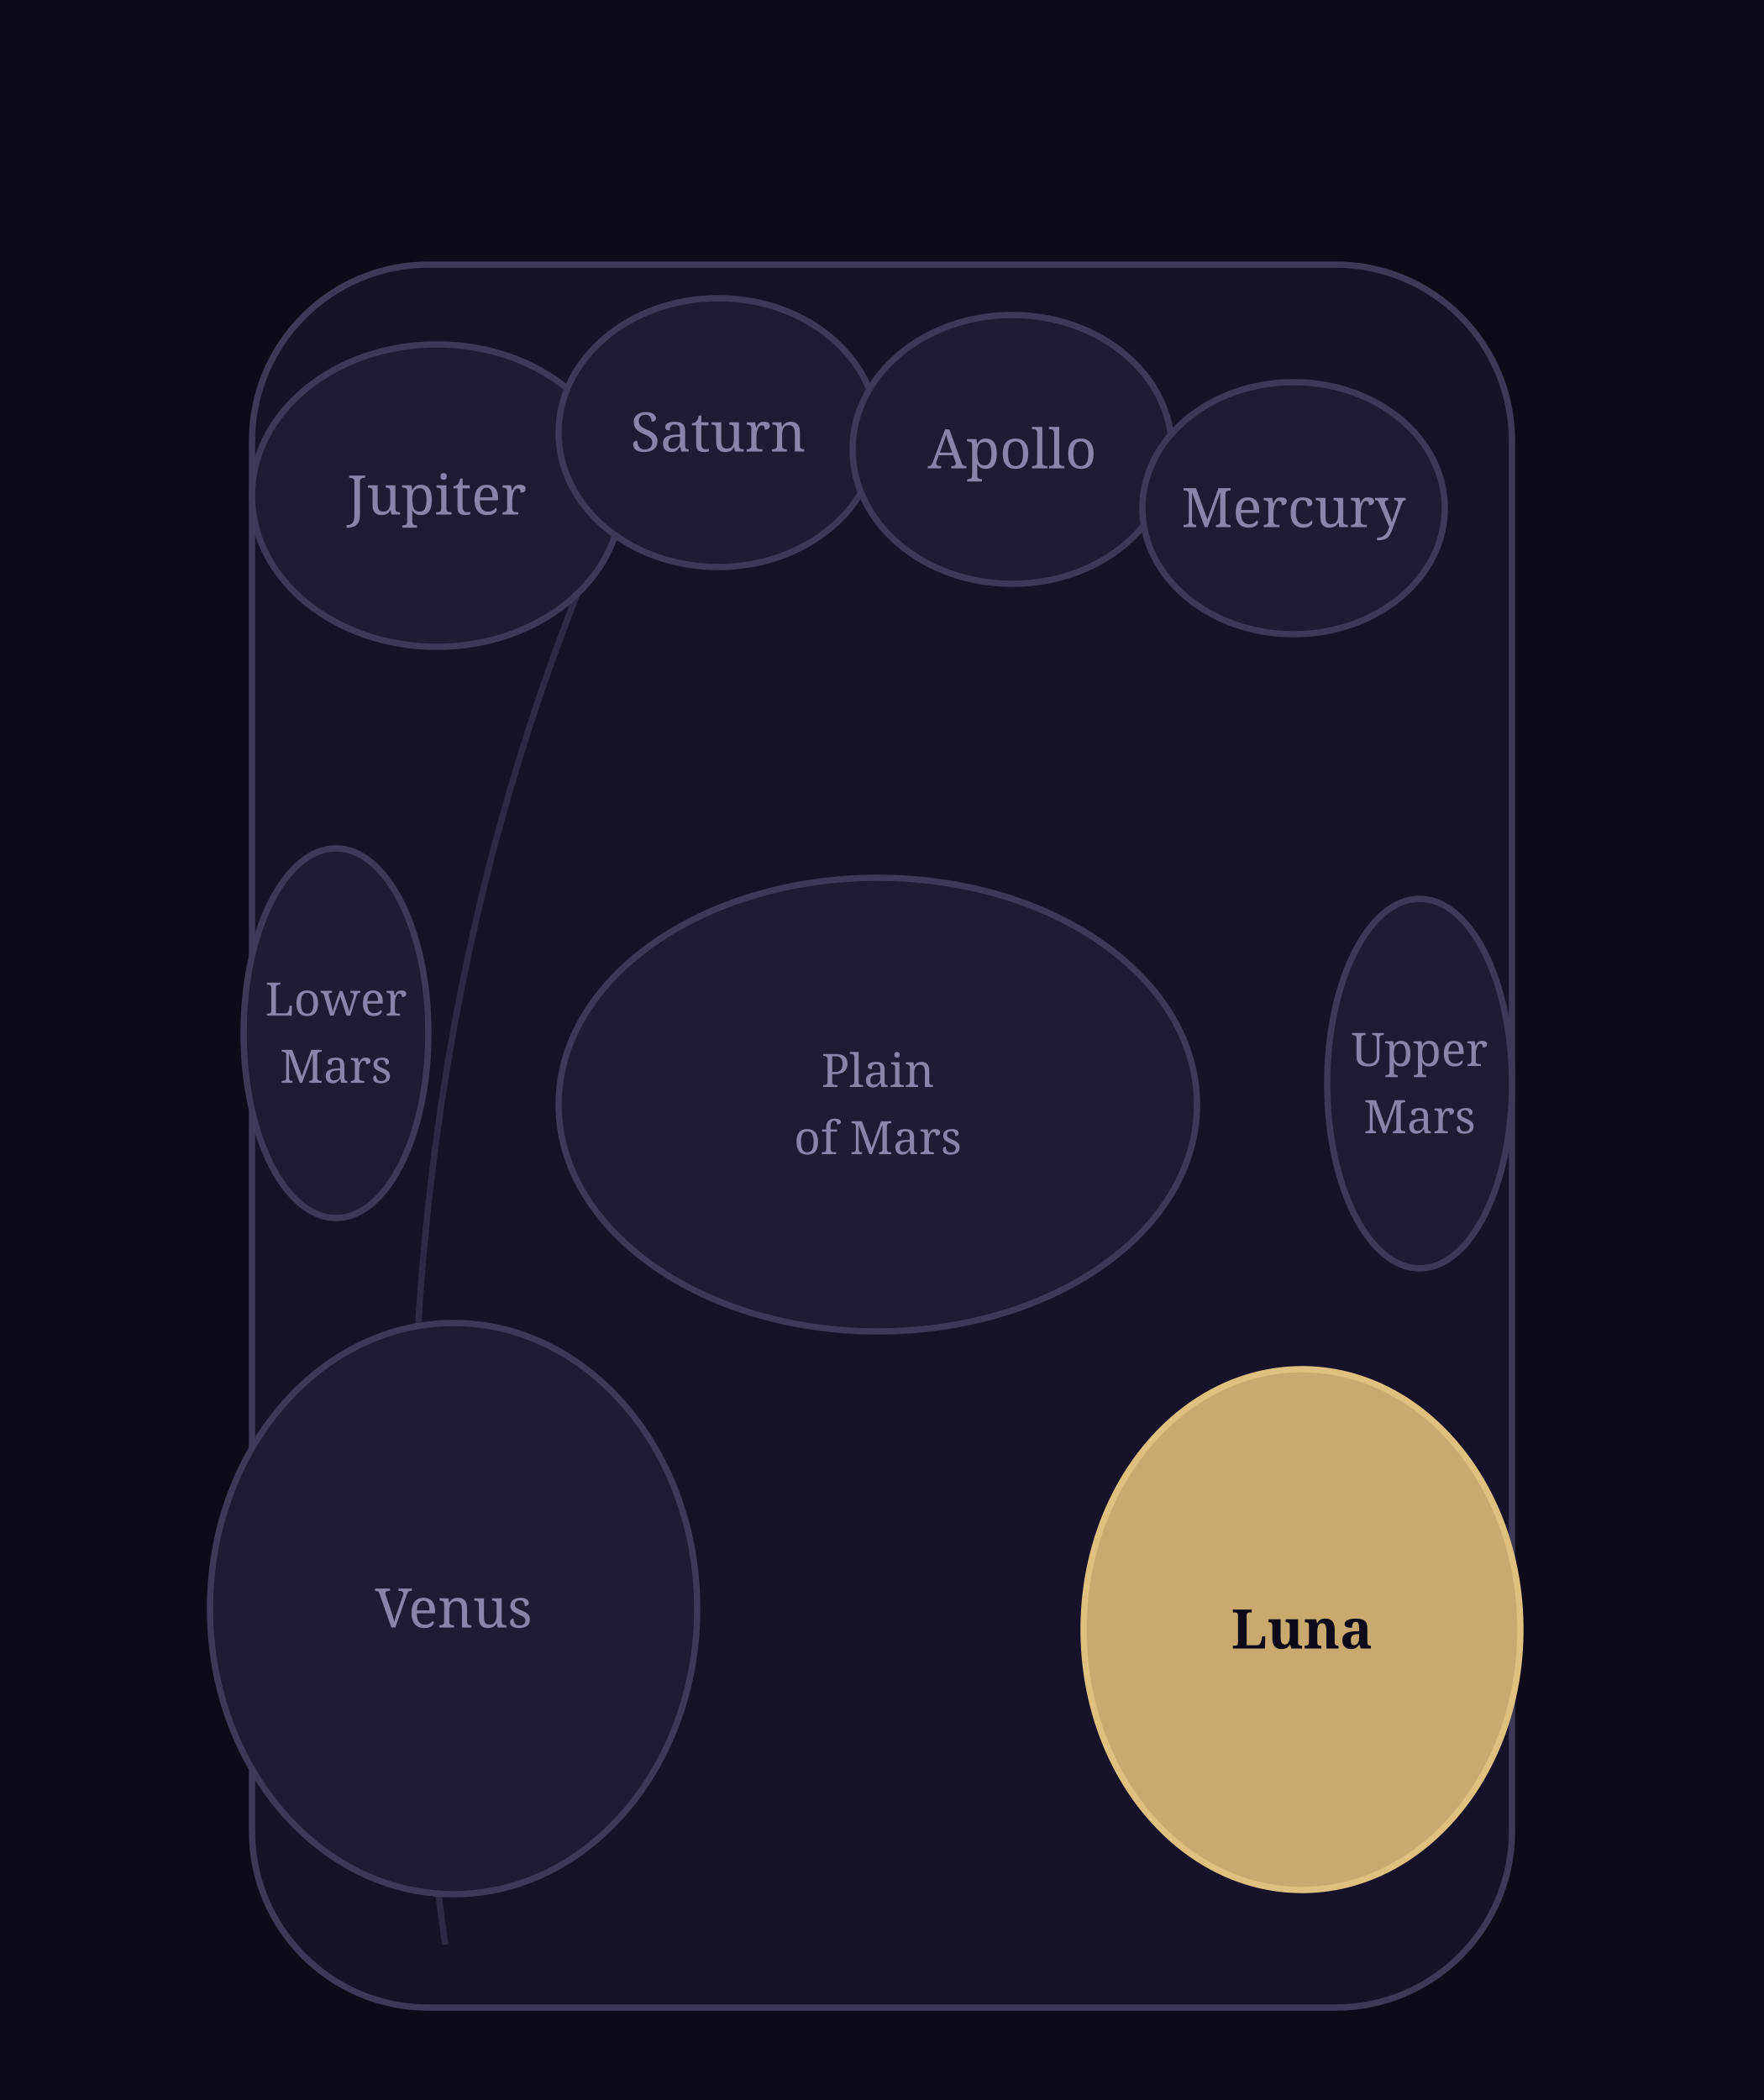
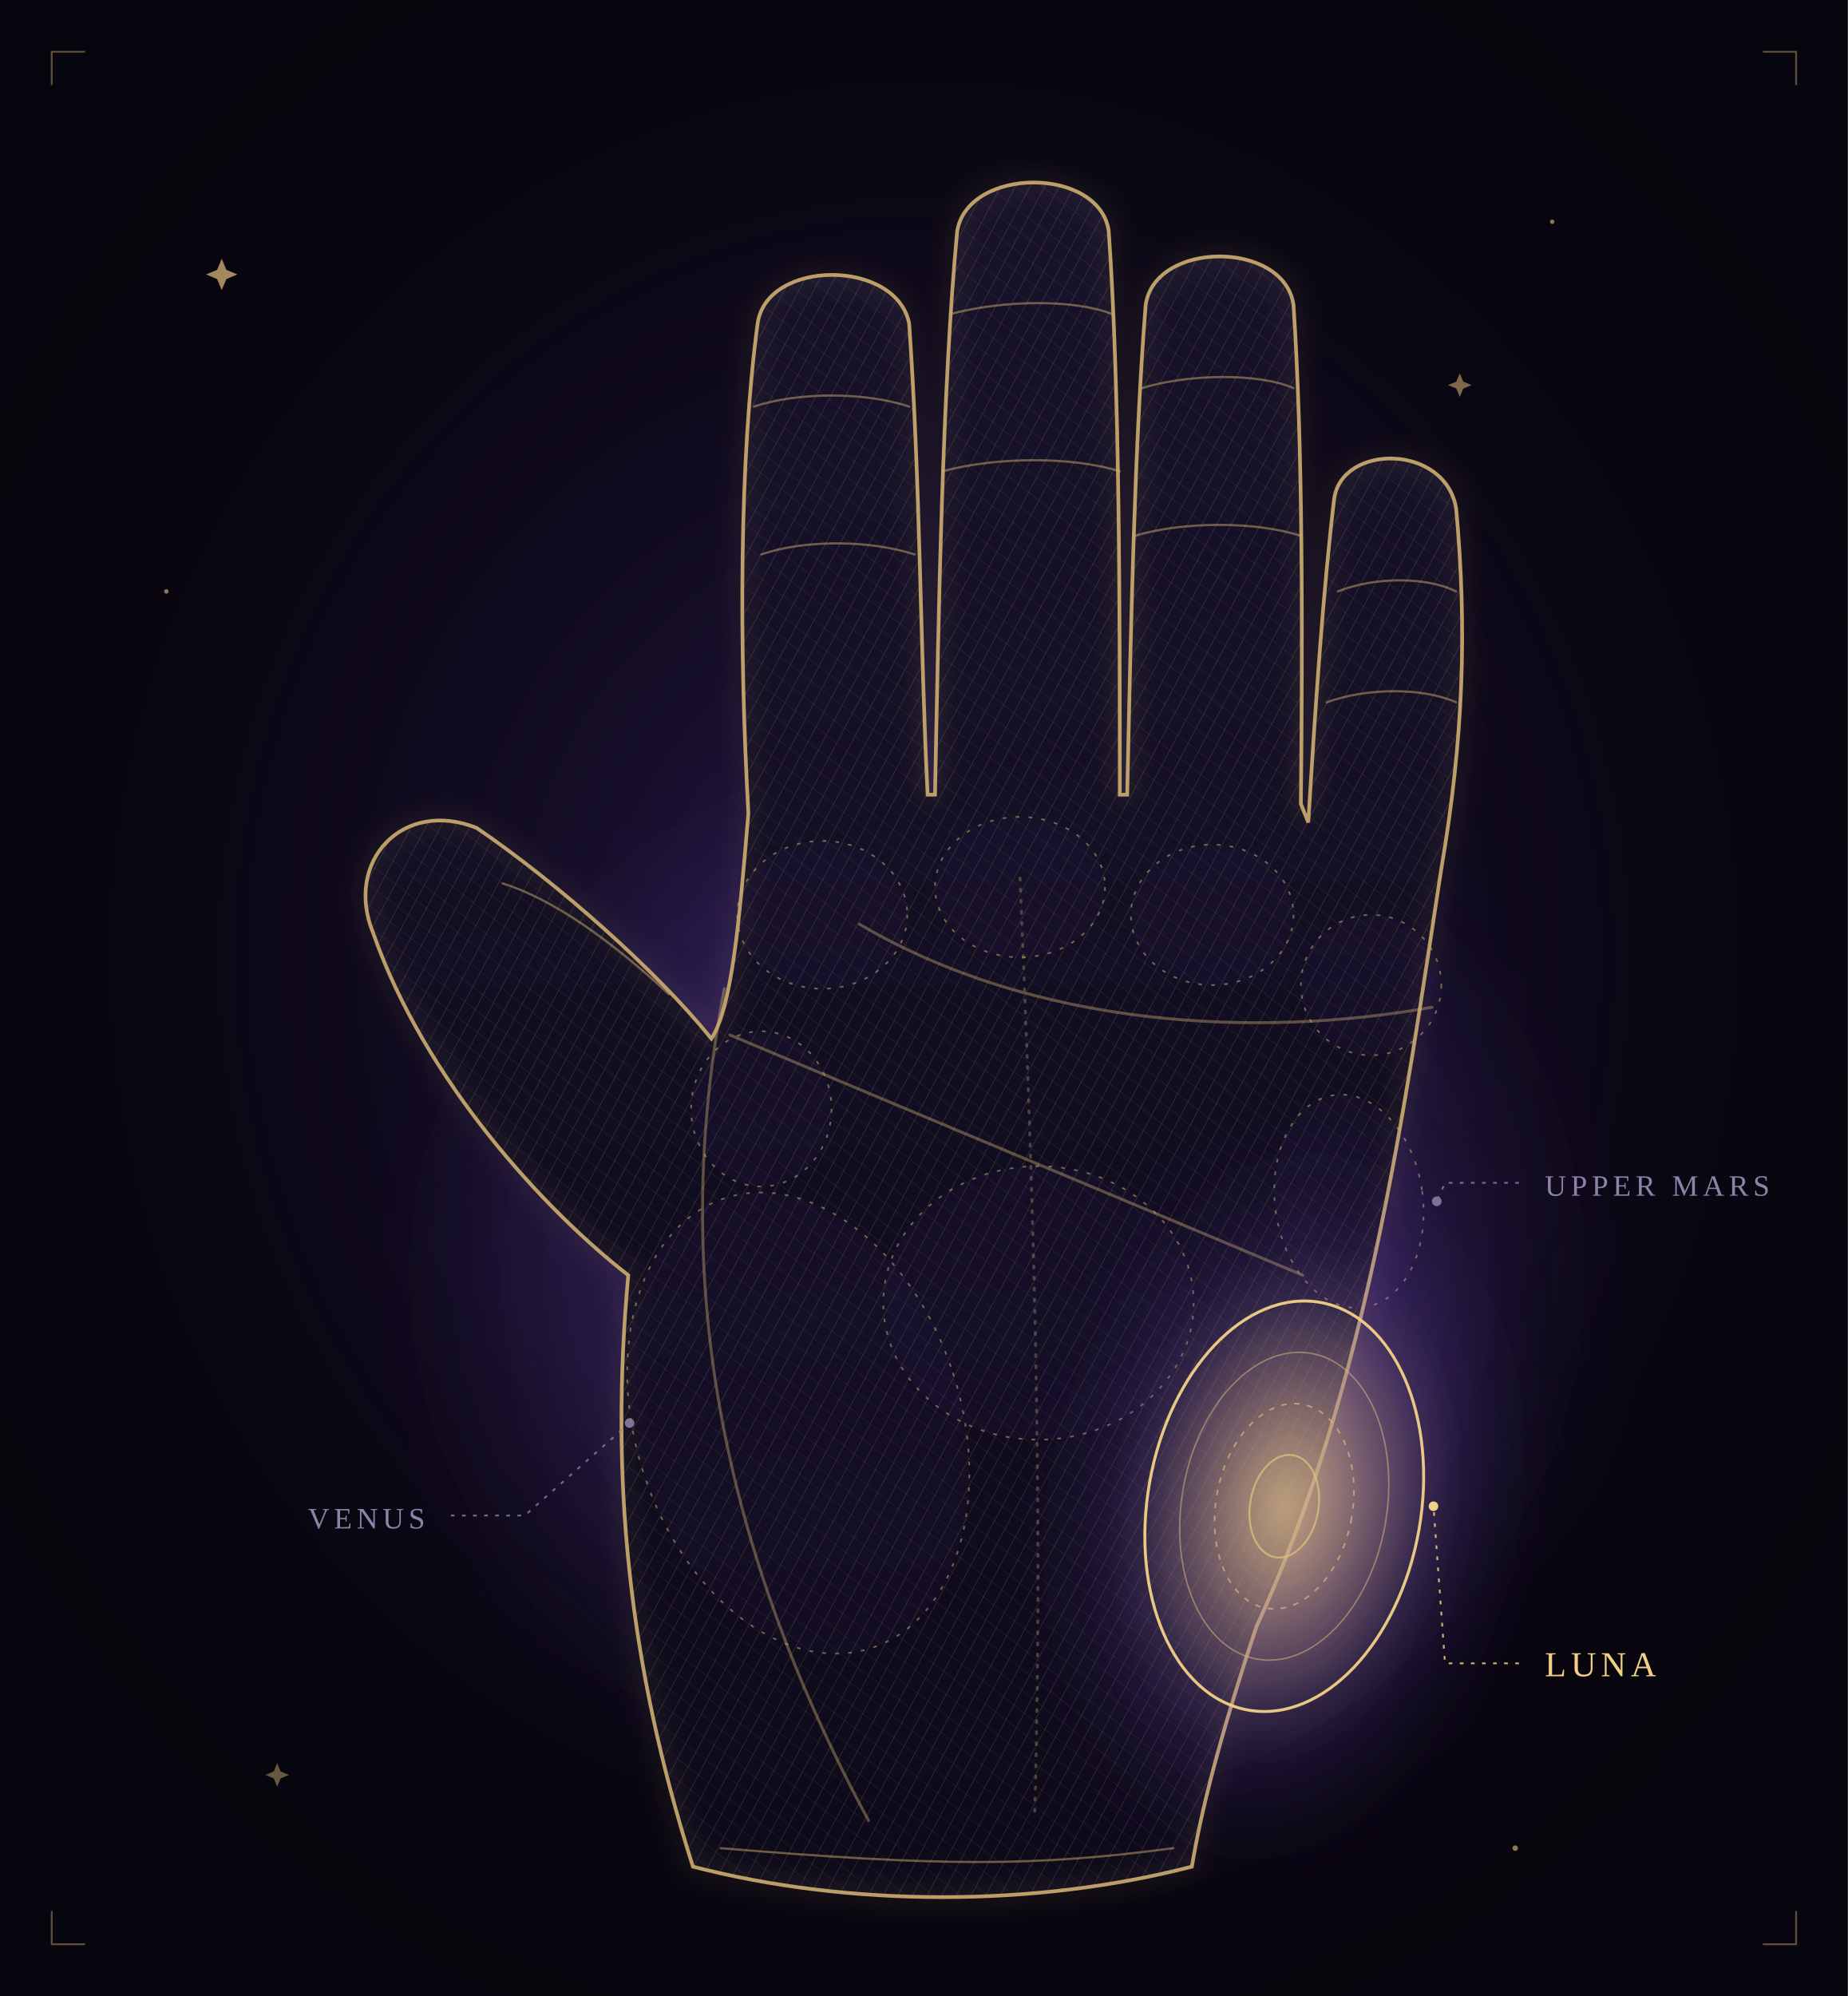
- <svg xmlns="http://www.w3.org/2000/svg" viewBox="0 0 420 500">
-   <rect width="420" height="500" fill="#0d0a1a" />
-   <rect x="60" y="63" width="300" height="415" rx="42" fill="#16122a" stroke="#3d3957" stroke-width="1.5" />
-   <path d="M 152 108 Q 78 263 106 463" fill="none" stroke="#2e2a46" stroke-width="1.5" />
-   <ellipse cx="104" cy="118" rx="44" ry="36" fill="#1f1b35" stroke="#3d3957" stroke-width="1.5" />
-   <text x="104" y="118" text-anchor="middle" dominant-baseline="middle" font-family="Georgia,serif" font-size="13" font-weight="normal" fill="#8c84a8">Jupiter</text>
-   <ellipse cx="171" cy="103" rx="38" ry="32" fill="#1f1b35" stroke="#3d3957" stroke-width="1.5" />
-   <text x="171" y="103" text-anchor="middle" dominant-baseline="middle" font-family="Georgia,serif" font-size="13" font-weight="normal" fill="#8c84a8">Saturn</text>
-   <ellipse cx="241" cy="107" rx="38" ry="32" fill="#1f1b35" stroke="#3d3957" stroke-width="1.5" />
-   <text x="241" y="107" text-anchor="middle" dominant-baseline="middle" font-family="Georgia,serif" font-size="13" font-weight="normal" fill="#8c84a8">Apollo</text>
-   <ellipse cx="308" cy="121" rx="36" ry="30" fill="#1f1b35" stroke="#3d3957" stroke-width="1.5" />
-   <text x="308" y="121" text-anchor="middle" dominant-baseline="middle" font-family="Georgia,serif" font-size="13" font-weight="normal" fill="#8c84a8">Mercury</text>
-   <ellipse cx="80" cy="246" rx="22" ry="44" fill="#1f1b35" stroke="#3d3957" stroke-width="1.5" />
-   <text x="80" y="238" text-anchor="middle" dominant-baseline="middle" font-family="Georgia,serif" font-size="11" font-weight="normal" fill="#8c84a8">Lower</text>
-   <text x="80" y="254" text-anchor="middle" dominant-baseline="middle" font-family="Georgia,serif" font-size="11" font-weight="normal" fill="#8c84a8">Mars</text>
-   <ellipse cx="338" cy="258" rx="22" ry="44" fill="#1f1b35" stroke="#3d3957" stroke-width="1.5" />
-   <text x="338" y="250" text-anchor="middle" dominant-baseline="middle" font-family="Georgia,serif" font-size="11" font-weight="normal" fill="#8c84a8">Upper</text>
-   <text x="338" y="266" text-anchor="middle" dominant-baseline="middle" font-family="Georgia,serif" font-size="11" font-weight="normal" fill="#8c84a8">Mars</text>
-   <ellipse cx="209" cy="263" rx="76" ry="54" fill="#1f1b35" stroke="#3d3957" stroke-width="1.5" />
-   <text x="209" y="255" text-anchor="middle" dominant-baseline="middle" font-family="Georgia,serif" font-size="11" font-weight="normal" fill="#8c84a8">Plain</text>
-   <text x="209" y="271" text-anchor="middle" dominant-baseline="middle" font-family="Georgia,serif" font-size="11" font-weight="normal" fill="#8c84a8">of Mars</text>
-   <ellipse cx="108" cy="383" rx="58" ry="68" fill="#1f1b35" stroke="#3d3957" stroke-width="1.5" />
-   <text x="108" y="383" text-anchor="middle" dominant-baseline="middle" font-family="Georgia,serif" font-size="13" font-weight="normal" fill="#8c84a8">Venus</text>
-   <ellipse cx="310" cy="388" rx="52" ry="62" fill="#c9a96e" stroke="#e0c07e" stroke-width="1.5" />
-   <text x="310" y="388" text-anchor="middle" dominant-baseline="middle" font-family="Georgia,serif" font-size="13" font-weight="bold" fill="#0d0a1a">Luna</text>
+ <svg xmlns="http://www.w3.org/2000/svg" viewBox="0 0 1000 1080" width="1000" height="1080" role="img" aria-labelledby="t">
+   <defs>
+     <radialGradient id="haze" cx="50%" cy="48%" r="60%">
+       <stop offset="0%" stop-color="#3a2470" stop-opacity="0.55" />
+       <stop offset="55%" stop-color="#1a1030" stop-opacity="0.35" />
+       <stop offset="100%" stop-color="#07050d" stop-opacity="0" />
+     </radialGradient>
+     <linearGradient id="skin" x1="0" y1="0" x2="0" y2="1">
+       <stop offset="0%" stop-color="#17122a" />
+       <stop offset="100%" stop-color="#0d0a1a" />
+     </linearGradient>
+     <radialGradient id="mountGlow" cx="50%" cy="50%" r="50%">
+       <stop offset="0%" stop-color="#e0c07e" stop-opacity="0.55" />
+       <stop offset="60%" stop-color="#c9a96e" stop-opacity="0.18" />
+       <stop offset="100%" stop-color="#c9a96e" stop-opacity="0" />
+     </radialGradient>
+     <radialGradient id="violetGlow" cx="50%" cy="50%" r="50%">
+       <stop offset="0%" stop-color="#8a5cf0" stop-opacity="0.5" />
+       <stop offset="100%" stop-color="#8a5cf0" stop-opacity="0" />
+     </radialGradient>
+     <filter id="blur" x="-50%" y="-50%" width="200%" height="200%">
+       <feGaussianBlur stdDeviation="22" />
+     </filter>
+     <filter id="softBlur" x="-50%" y="-50%" width="200%" height="200%">
+       <feGaussianBlur stdDeviation="6" />
+     </filter>
+     <filter id="lineGlow" x="-20%" y="-20%" width="140%" height="140%">
+       <feGaussianBlur stdDeviation="5" />
+     </filter>
+     <pattern id="hatch" width="7" height="7" patternUnits="userSpaceOnUse" patternTransform="rotate(28)">
+       <line x1="0" y1="0" x2="0" y2="7" stroke="#c9a96e" stroke-width="0.5" opacity="0.28" />
+     </pattern>
+     <pattern id="hatch2" width="9" height="9" patternUnits="userSpaceOnUse" patternTransform="rotate(-52)">
+       <line x1="0" y1="0" x2="0" y2="9" stroke="#c9a96e" stroke-width="0.4" opacity="0.16" />
+     </pattern>
+     <pattern id="grille" width="8" height="8" patternUnits="userSpaceOnUse">
+       <path d="M 0 4 H 8 M 4 0 V 8" stroke="#e0c07e" stroke-width="0.9" opacity="0.8" />
+     </pattern>
+     <clipPath id="hand">
+       <path d="M 335 1010 C 300 900 290 800 300 690 C 255 655 190 585 162 505 C 146 466 178 432 218 448 C 262 478 315 525 345 562 C 356 545 360 500 365 440 C 360 350 360 250 370 175 C 375 140 445 140 452 175 C 458 260 458 350 462 430 C 466 430 466 430 466 430 C 468 330 470 210 478 125 C 484 90 555 90 560 125 C 566 210 566 330 566 430 C 570 430 570 430 570 430 C 572 340 574 240 580 165 C 585 130 655 130 660 165 C 665 240 665 340 664 435 C 668 445 668 445 668 445 C 672 380 676 320 682 270 C 686 240 742 240 748 275 C 754 340 752 400 740 470 C 720 600 700 750 640 880 C 620 940 610 980 605 1010 C 520 1032 420 1032 335 1010 Z" />
+     </clipPath>
+   </defs>
+   <rect width="1000" height="1080" fill="#07050d" />
+   <rect width="1000" height="1080" fill="url(#haze)" />
+   <g stroke="#c9a96e" stroke-width="1" opacity="0.45" fill="none">
+     <path d="M 28 46 V 28 H 46" />
+     <path d="M 972 46 V 28 H 954" />
+     <path d="M 28 1034 V 1052 H 46" />
+     <path d="M 972 1034 V 1052 H 954" />
+   </g>
+   <g>
+     <path transform="translate(120 148) scale(1)" d="M 0 -8 l 2.5 6 6 2.5 -6 2.5 -2.5 6 -2.5 -6 -6 -2.5 6 -2.5z" fill="#c9a96e" opacity="0.8" />
+     <path transform="translate(790 208) scale(0.75)" d="M 0 -8 l 2.5 6 6 2.5 -6 2.5 -2.5 6 -2.5 -6 -6 -2.5 6 -2.5z" fill="#c9a96e" opacity="0.6" />
+     <path transform="translate(150 960) scale(0.75)" d="M 0 -8 l 2.5 6 6 2.5 -6 2.5 -2.5 6 -2.5 -6 -6 -2.5 6 -2.5z" fill="#c9a96e" opacity="0.5" />
+     <g fill="#c9a96e" opacity="0.7">
+       <circle cx="820" cy="1000" r="1.5" />
+       <circle cx="90" cy="320" r="1.2" />
+       <circle cx="840" cy="120" r="1.2" />
+     </g>
+   </g>
+   <g transform="translate(40 0) scale(1)">
+     <g class="hand">
+       <ellipse cx="500" cy="690" rx="330" ry="300" fill="url(#violetGlow)" filter="url(#blur)" opacity="0.9" />
+       <path d="M 335 1010 C 300 900 290 800 300 690 C 255 655 190 585 162 505 C 146 466 178 432 218 448 C 262 478 315 525 345 562 C 356 545 360 500 365 440 C 360 350 360 250 370 175 C 375 140 445 140 452 175 C 458 260 458 350 462 430 C 466 430 466 430 466 430 C 468 330 470 210 478 125 C 484 90 555 90 560 125 C 566 210 566 330 566 430 C 570 430 570 430 570 430 C 572 340 574 240 580 165 C 585 130 655 130 660 165 C 665 240 665 340 664 435 C 668 445 668 445 668 445 C 672 380 676 320 682 270 C 686 240 742 240 748 275 C 754 340 752 400 740 470 C 720 600 700 750 640 880 C 620 940 610 980 605 1010 C 520 1032 420 1032 335 1010 Z" fill="url(#skin)" />
+       <g clip-path="url(#hand)">
+         <rect width="1000" height="1080" fill="url(#hatch)" />
+         <rect width="1000" height="1080" fill="url(#hatch2)" />
+       </g>
+       <path d="M 335 1010 C 300 900 290 800 300 690 C 255 655 190 585 162 505 C 146 466 178 432 218 448 C 262 478 315 525 345 562 C 356 545 360 500 365 440 C 360 350 360 250 370 175 C 375 140 445 140 452 175 C 458 260 458 350 462 430 C 466 430 466 430 466 430 C 468 330 470 210 478 125 C 484 90 555 90 560 125 C 566 210 566 330 566 430 C 570 430 570 430 570 430 C 572 340 574 240 580 165 C 585 130 655 130 660 165 C 665 240 665 340 664 435 C 668 445 668 445 668 445 C 672 380 676 320 682 270 C 686 240 742 240 748 275 C 754 340 752 400 740 470 C 720 600 700 750 640 880 C 620 940 610 980 605 1010 C 520 1032 420 1032 335 1010 Z" fill="none" stroke="#c9a96e" stroke-width="2" opacity="0.92" />
+       <path d="M 335 1010 C 300 900 290 800 300 690 C 255 655 190 585 162 505 C 146 466 178 432 218 448 C 262 478 315 525 345 562 C 356 545 360 500 365 440 C 360 350 360 250 370 175 C 375 140 445 140 452 175 C 458 260 458 350 462 430 C 466 430 466 430 466 430 C 468 330 470 210 478 125 C 484 90 555 90 560 125 C 566 210 566 330 566 430 C 570 430 570 430 570 430 C 572 340 574 240 580 165 C 585 130 655 130 660 165 C 665 240 665 340 664 435 C 668 445 668 445 668 445 C 672 380 676 320 682 270 C 686 240 742 240 748 275 C 754 340 752 400 740 470 C 720 600 700 750 640 880 C 620 940 610 980 605 1010 C 520 1032 420 1032 335 1010 Z" fill="none" stroke="#e0c07e" stroke-width="6" opacity="0.12" filter="url(#softBlur)" />
+       <g fill="none" stroke="#c9a96e" stroke-width="1.2" opacity="0.5" stroke-linecap="round">
+         <path d="M 372 300 C 395 292 430 292 455 300" />
+         <path d="M 368 220 C 392 212 428 212 452 220" />
+         <path d="M 470 255 C 500 247 540 247 566 255" />
+         <path d="M 474 170 C 504 162 542 162 562 170" />
+         <path d="M 574 290 C 600 282 640 282 664 290" />
+         <path d="M 578 210 C 604 202 642 202 660 210" />
+         <path d="M 678 380 C 700 372 730 372 748 380" />
+         <path d="M 684 320 C 704 312 732 312 748 320" />
+         <path d="M 232 478 C 258 486 290 508 322 538" />
+         <path d="M 350 1000 C 470 1010 520 1010 595 1000" />
+       </g>
+       <g fill="none" stroke="#c9a96e" stroke-width="1.6" stroke-linecap="round" opacity="0.42">
+         <path d="M 352 535 C 330 650 330 800 430 985" />
+         <path d="M 735 545 C 640 562 520 556 425 500" />
+         <path d="M 355 560 C 450 600 570 650 665 690" />
+         <path d="M 520 980 C 525 800 518 620 512 475" stroke-dasharray="1 5" opacity="0.8" />
+       </g>
+     </g>
+     <g>
+       <ellipse cx="405" cy="495" rx="46" ry="40" transform="rotate(0 405 495)" fill="rgba(122,72,201,0.06)" stroke="#c9a96e" stroke-width="0.9" stroke-dasharray="2 5" opacity="0.55" />
+       <ellipse cx="512" cy="480" rx="46" ry="38" transform="rotate(0 512 480)" fill="rgba(122,72,201,0.06)" stroke="#c9a96e" stroke-width="0.9" stroke-dasharray="2 5" opacity="0.55" />
+       <ellipse cx="616" cy="495" rx="44" ry="38" transform="rotate(0 616 495)" fill="rgba(122,72,201,0.06)" stroke="#c9a96e" stroke-width="0.9" stroke-dasharray="2 5" opacity="0.55" />
+       <ellipse cx="702" cy="533" rx="38" ry="38" transform="rotate(0 702 533)" fill="rgba(122,72,201,0.06)" stroke="#c9a96e" stroke-width="0.9" stroke-dasharray="2 5" opacity="0.55" />
+       <ellipse cx="690" cy="650" rx="40" ry="58" transform="rotate(-8 690 650)" fill="rgba(122,72,201,0.06)" stroke="#c9a96e" stroke-width="0.9" stroke-dasharray="2 5" opacity="0.55" />
+       <ellipse cx="372" cy="600" rx="38" ry="42" transform="rotate(0 372 600)" fill="rgba(122,72,201,0.06)" stroke="#c9a96e" stroke-width="0.9" stroke-dasharray="2 5" opacity="0.55" />
+       <ellipse cx="522" cy="705" rx="84" ry="74" transform="rotate(0 522 705)" fill="rgba(122,72,201,0.06)" stroke="#c9a96e" stroke-width="0.9" stroke-dasharray="2 5" opacity="0.55" />
+       <ellipse cx="392" cy="770" rx="88" ry="128" transform="rotate(-18 392 770)" fill="rgba(122,72,201,0.06)" stroke="#c9a96e" stroke-width="0.9" stroke-dasharray="2 5" opacity="0.55" />
+     </g>
+     <g>
+       <ellipse cx="655" cy="815" rx="125.8" ry="190.4" transform="rotate(10 655 815)" fill="url(#violetGlow)" filter="url(#blur)" opacity="0.9" />
+       <ellipse cx="655" cy="815" rx="92.5" ry="140" transform="rotate(10 655 815)" fill="url(#mountGlow)" filter="url(#softBlur)" />
+       <ellipse cx="655" cy="815" rx="74" ry="112" transform="rotate(10 655 815)" fill="url(#mountGlow)" opacity="0.9" />
+       <ellipse cx="655" cy="815" rx="74" ry="112" transform="rotate(10 655 815)" fill="none" stroke="#e0c07e" stroke-width="0.70" opacity="0.35" stroke-dasharray="3 4" />
+       <ellipse cx="655" cy="815" rx="55.5" ry="84" transform="rotate(10 655 815)" fill="none" stroke="#e0c07e" stroke-width="0.80" opacity="0.49" stroke-dasharray="" />
+       <ellipse cx="655" cy="815" rx="37" ry="56" transform="rotate(10 655 815)" fill="none" stroke="#e0c07e" stroke-width="0.90" opacity="0.63" stroke-dasharray="3 4" />
+       <ellipse cx="655" cy="815" rx="18.5" ry="28" transform="rotate(10 655 815)" fill="none" stroke="#e0c07e" stroke-width="1.00" opacity="0.76" stroke-dasharray="" />
+       <ellipse cx="655" cy="815" rx="74" ry="112" transform="rotate(10 655 815)" fill="none" stroke="#f0cf86" stroke-width="1.6" opacity="0.95" />
+     </g>
+   </g>
+   <g>
+     <g opacity="0.85">
+       <path d="M 822 640 L 782 640 L 777.533 650" fill="none" stroke="#8c84a8" stroke-width="1" stroke-dasharray="2 4" opacity="0.9" />
+       <circle cx="777.533" cy="650" r="2.6" fill="#8c84a8" />
+     </g>
+     <text x="836" y="647" text-anchor="start" font-family="Cinzel, 'Times New Roman', Georgia, serif" font-size="16" letter-spacing="2.5" fill="#8c84a8" opacity="1">
+       <tspan x="836" dy="0">UPPER MARS</tspan>
+     </text>
+   </g>
+   <g>
+     <g opacity="0.85">
+       <path d="M 244 820 L 284 820 L 340.699 770" fill="none" stroke="#8c84a8" stroke-width="1" stroke-dasharray="2 4" opacity="0.9" />
+       <circle cx="340.699" cy="770" r="2.6" fill="#8c84a8" />
+     </g>
+     <text x="230" y="827" text-anchor="end" font-family="Cinzel, 'Times New Roman', Georgia, serif" font-size="16" letter-spacing="2.5" fill="#8c84a8" opacity="1">
+       <tspan x="230" dy="0">VENUS</tspan>
+     </text>
+   </g>
+   <g>
+     <g opacity="1">
+       <path d="M 822 900 L 782 900 L 775.754 815" fill="none" stroke="#e0c07e" stroke-width="1" stroke-dasharray="2 4" opacity="0.9" />
+       <circle cx="775.754" cy="815" r="2.6" fill="#f0cf86" />
+     </g>
+     <text x="836" y="907" text-anchor="start" font-family="Cinzel, 'Times New Roman', Georgia, serif" font-size="19" letter-spacing="2.5" fill="#f0cf86" opacity="1">
+       <tspan x="836" dy="0">LUNA</tspan>
+     </text>
+   </g>
</svg>
